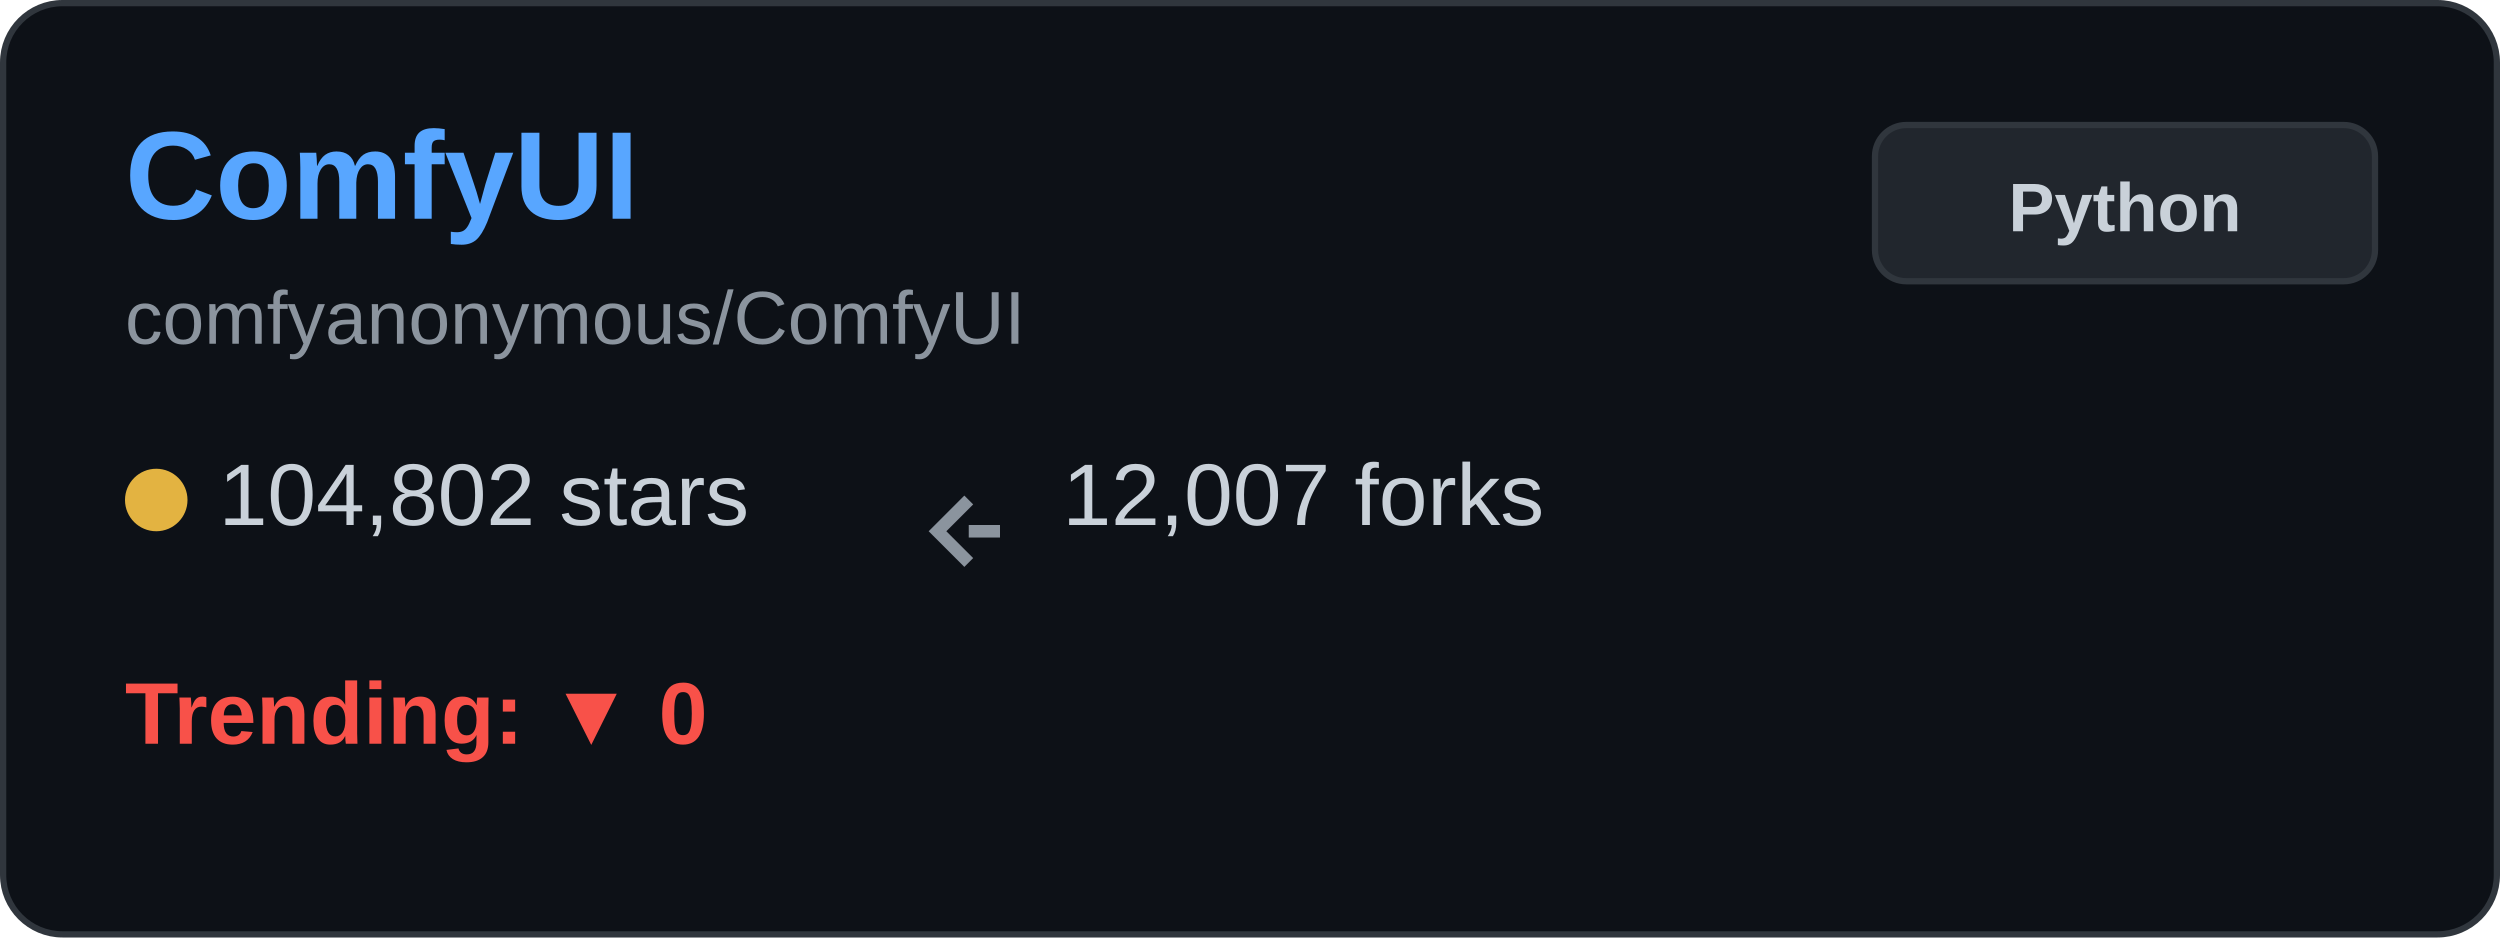
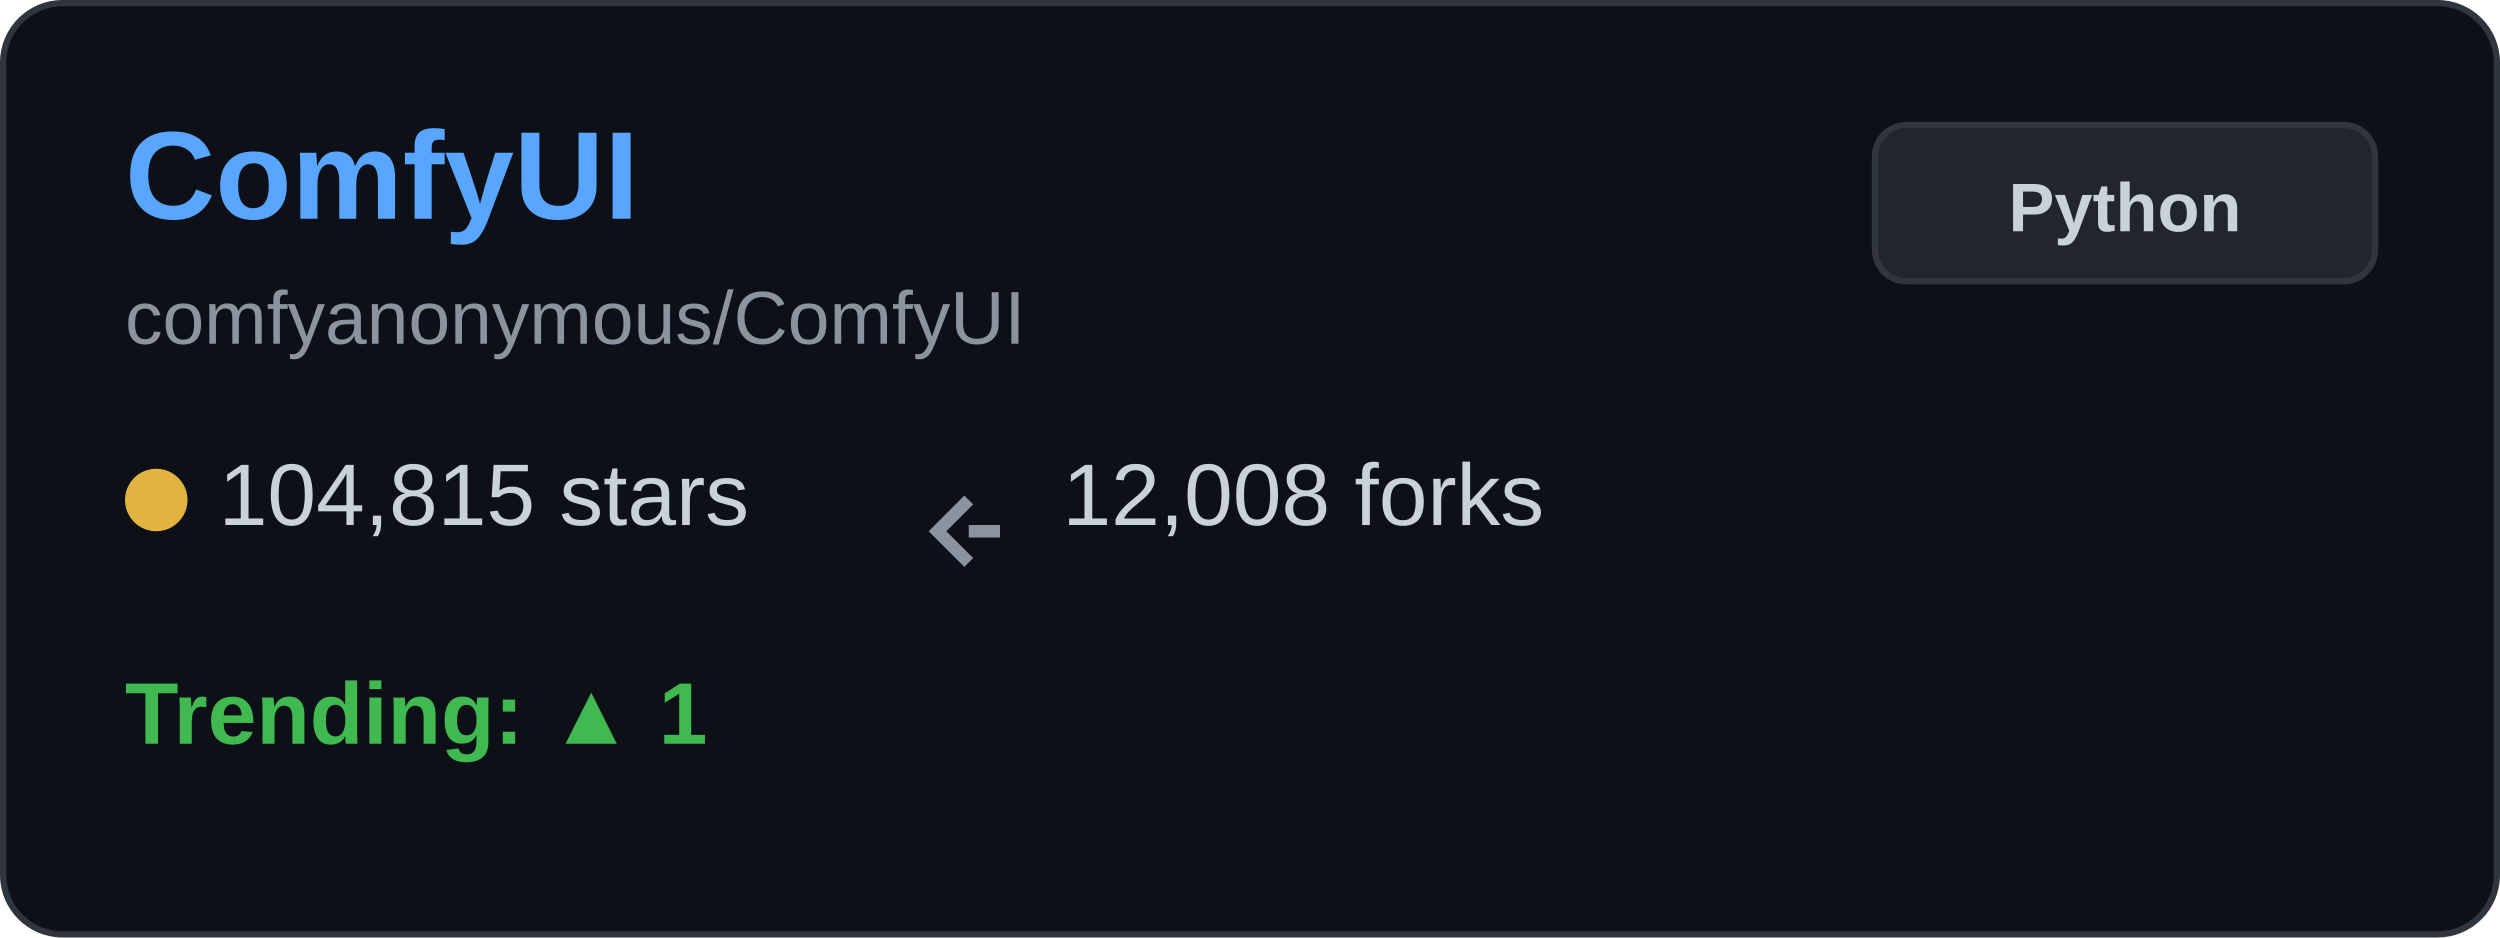
<svg xmlns="http://www.w3.org/2000/svg" width="400" height="150" viewBox="0 0 400 150" fill="none">
  <rect x="0.5" y="0.5" width="399" height="149" rx="9.5" fill="#0d1117" stroke="#30363d" />
  <text x="20" y="35" font-family="Arial, sans-serif" font-size="20" font-weight="bold" fill="#58a6ff">ComfyUI</text>
  <text x="20" y="55" font-family="Arial, sans-serif" font-size="12" fill="#8b949e">comfyanonymous/ComfyUI</text>
  <g transform="translate(20, 80)">
    <circle cx="5" cy="0" r="5" fill="#e3b341" />
-     <text x="15" y="4" font-family="Arial, sans-serif" font-size="14" fill="#c9d1d9">104,802 stars</text>
+     <text x="15" y="4" font-family="Arial, sans-serif" font-size="14" fill="#c9d1d9">104,815 stars</text>
  </g>
  <g transform="translate(150, 80)">
    <path d="M5 0 L0 5 L5 10 M5 5 L10 5" stroke="#8b949e" stroke-width="2" fill="none" />
-     <text x="20" y="4" font-family="Arial, sans-serif" font-size="14" fill="#c9d1d9">12,007 forks</text>
+     <text x="20" y="4" font-family="Arial, sans-serif" font-size="14" fill="#c9d1d9">12,008 forks</text>
  </g>
  <g transform="translate(20, 115)">
-     <text x="0" y="4" font-family="Arial, sans-serif" font-size="14" font-weight="bold" fill="#f85149">Trending: ▼ 0</text>
+     <text x="0" y="4" font-family="Arial, sans-serif" font-size="14" font-weight="bold" fill="#3fb950">Trending: ▲ 1</text>
  </g>
  <rect x="300" y="20" width="80" height="25" rx="5" fill="#21262d" stroke="#30363d" />
  <text x="340" y="37" font-family="Arial, sans-serif" font-size="11" font-weight="bold" fill="#c9d1d9" text-anchor="middle">Python</text>
</svg>
